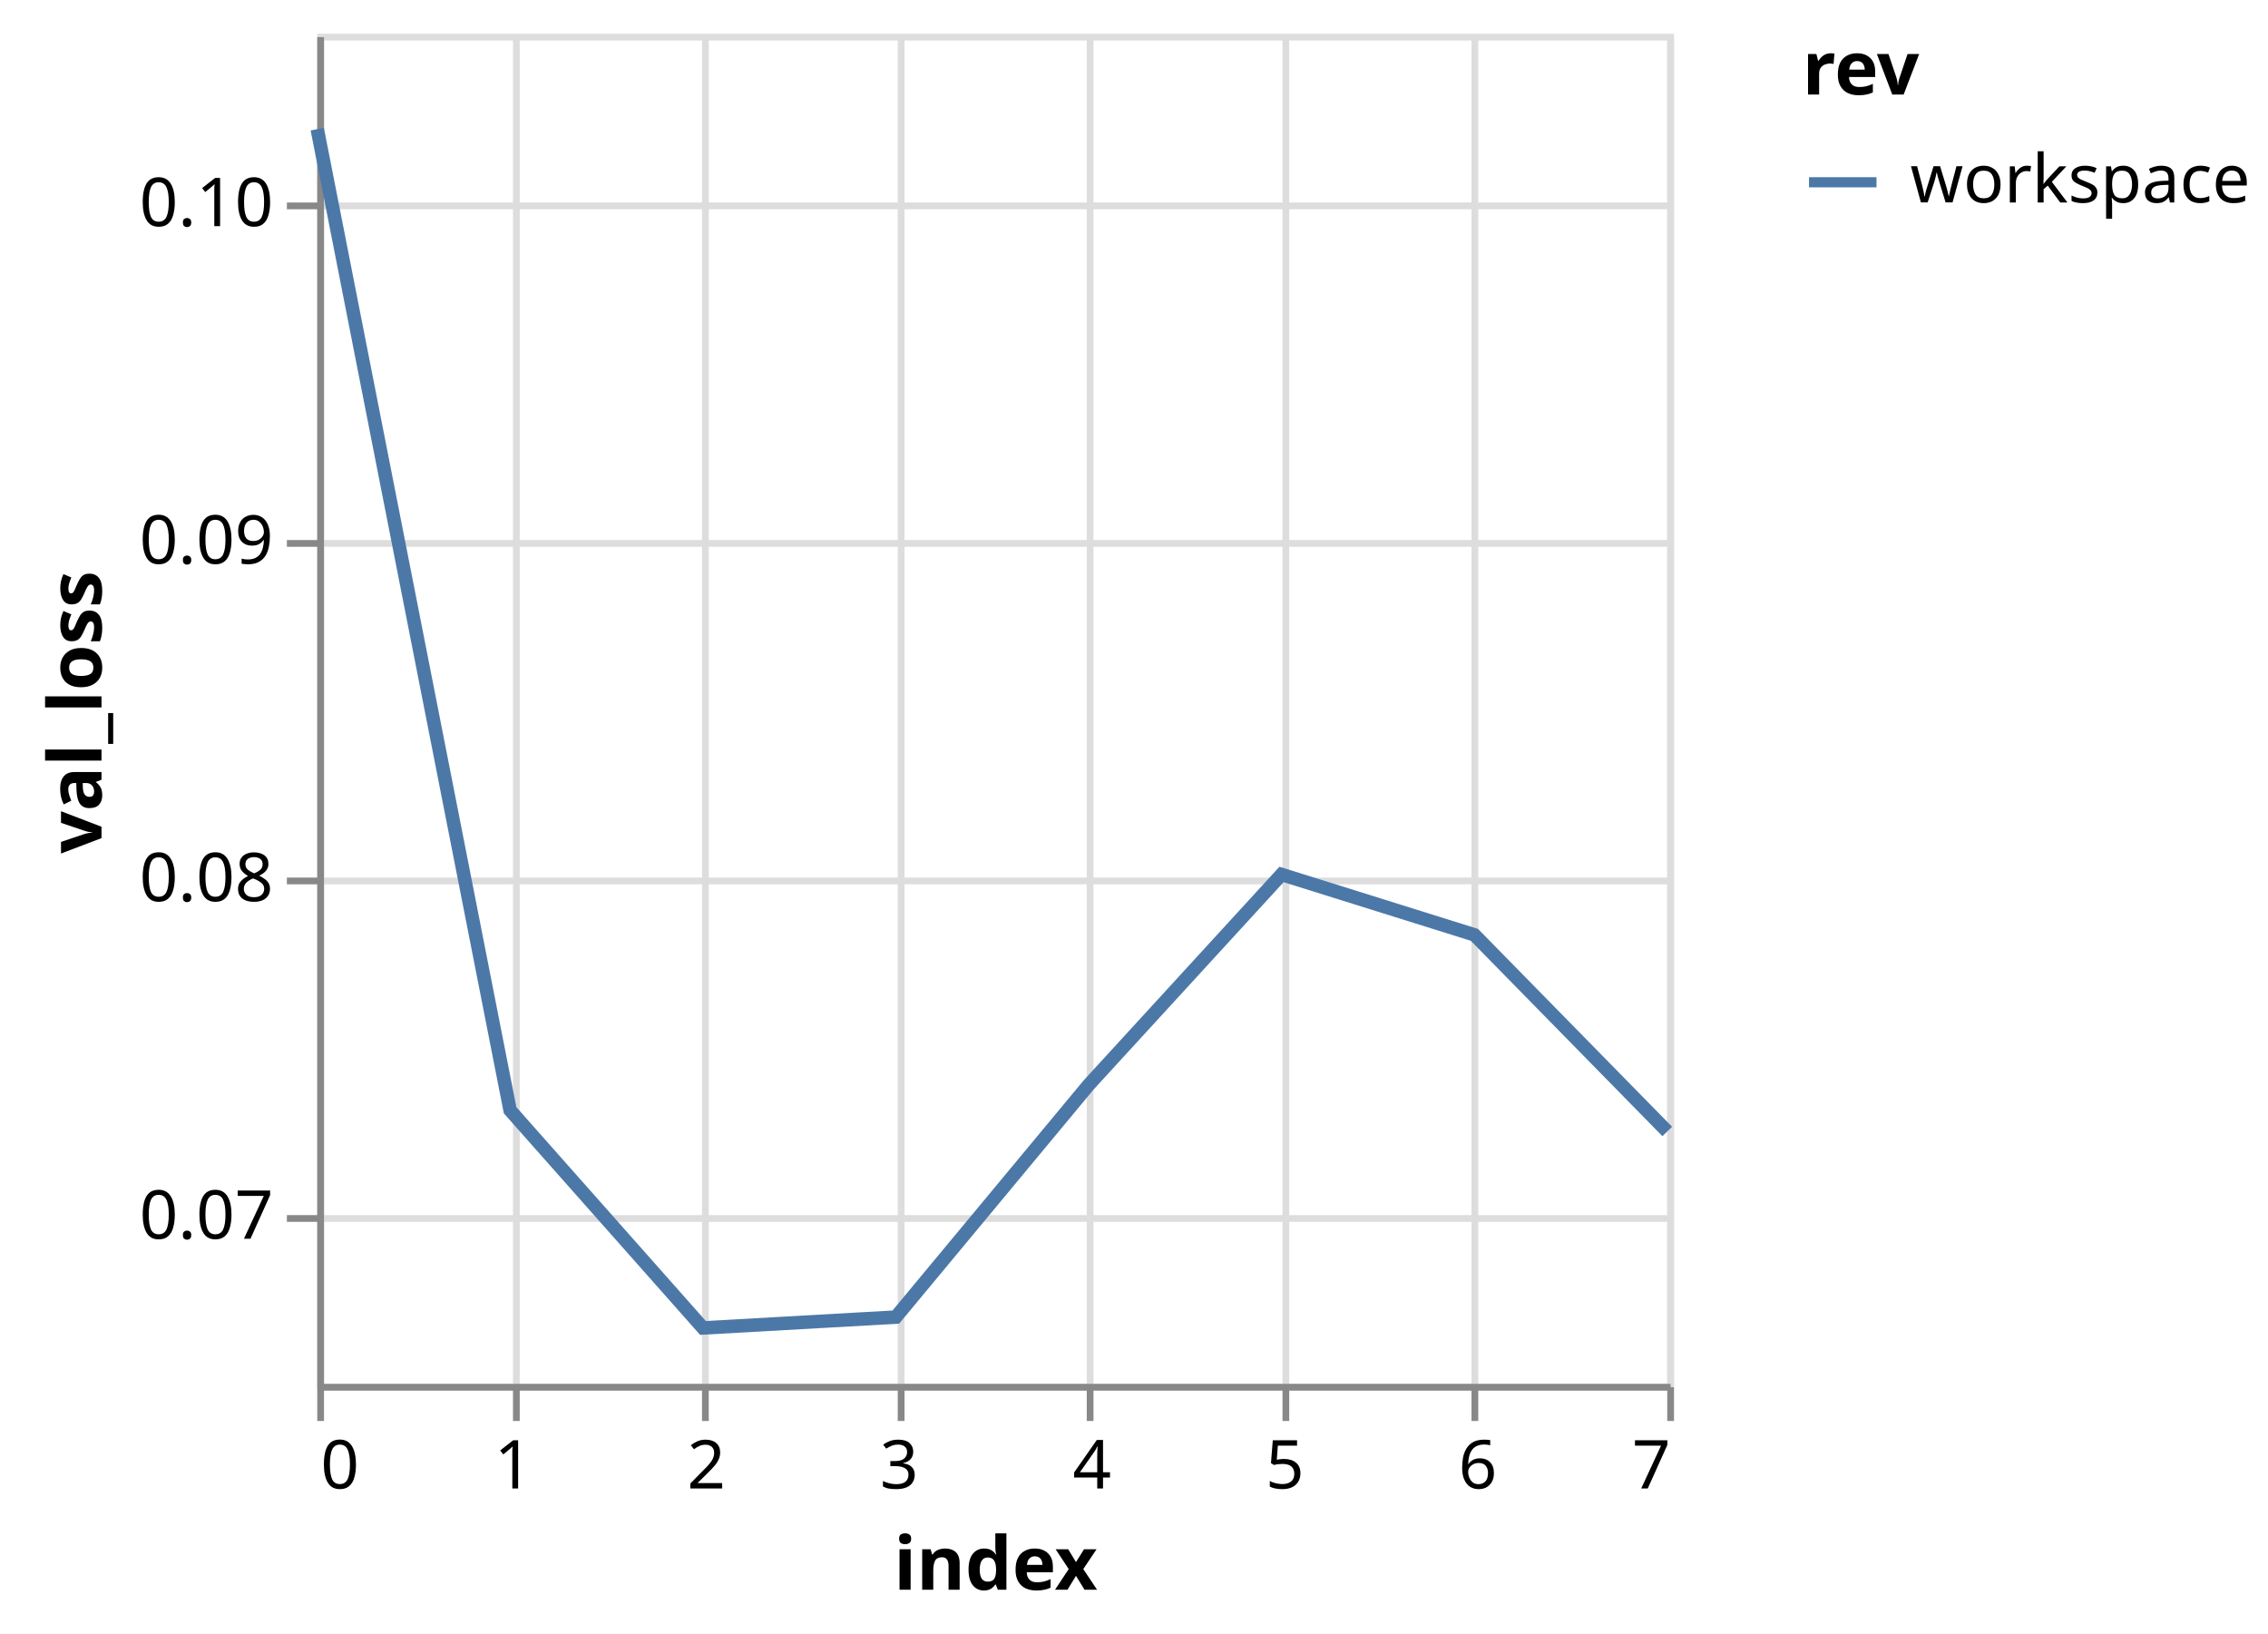
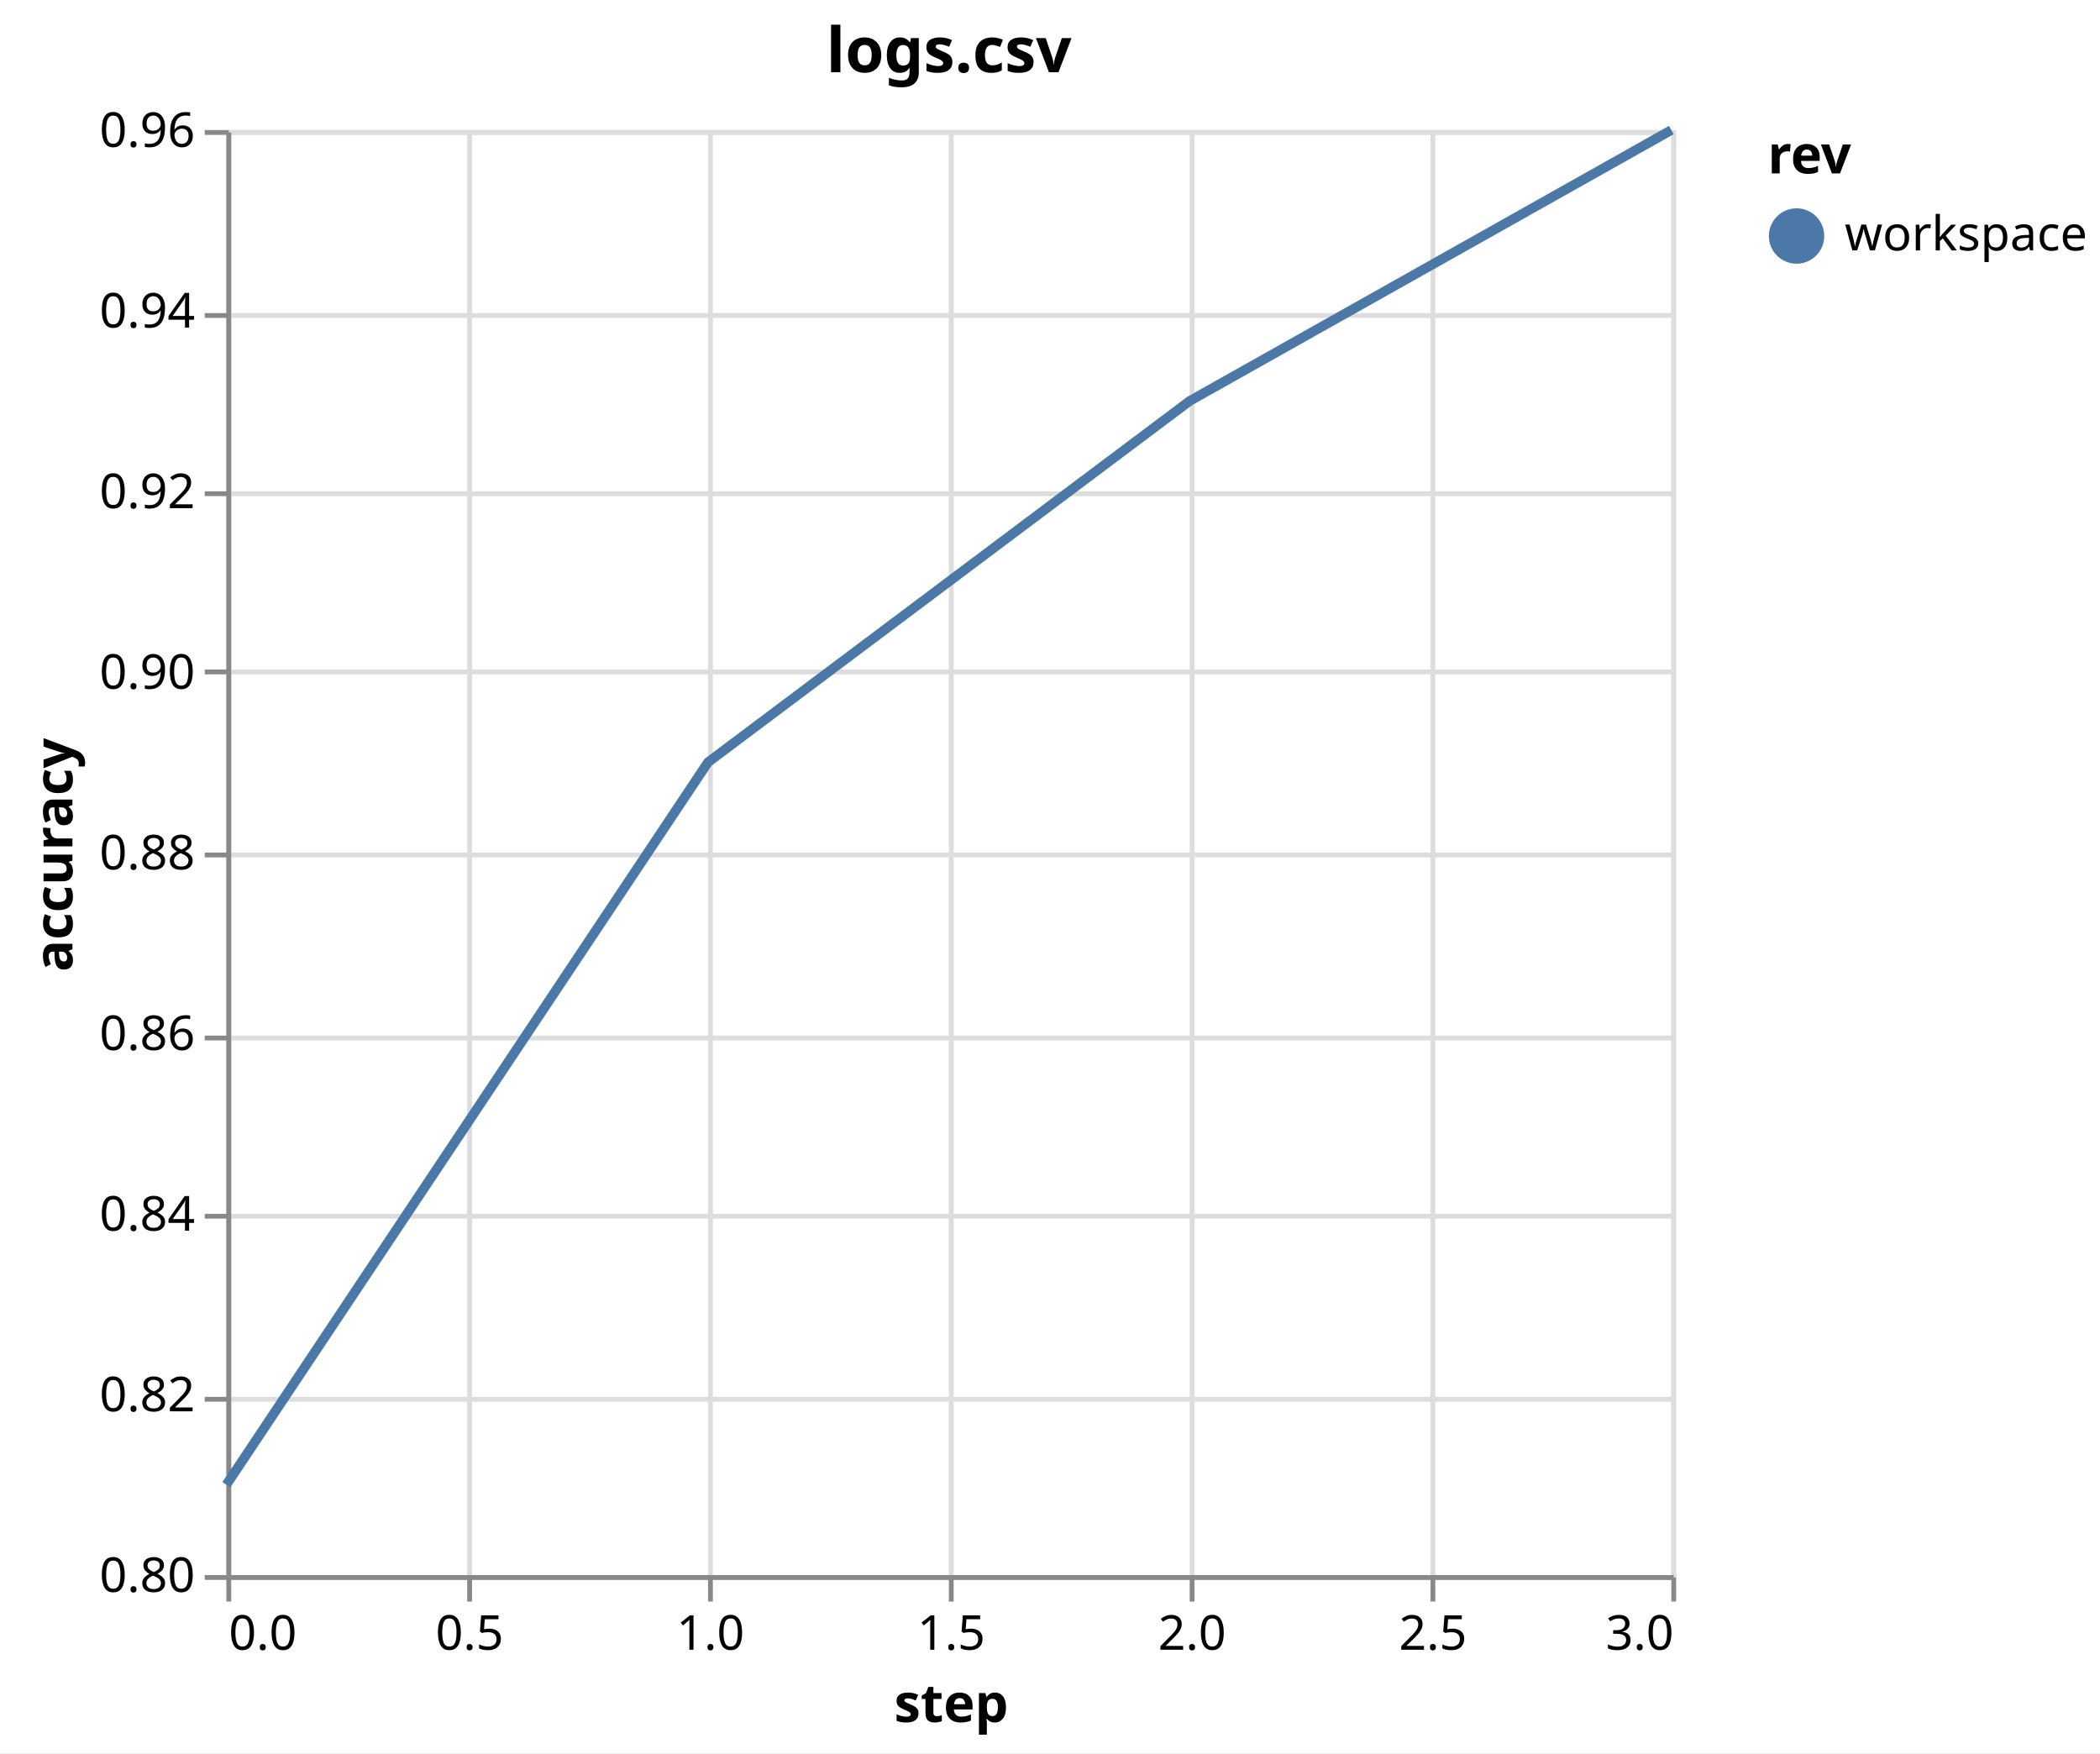
- <svg xmlns="http://www.w3.org/2000/svg" class="marks" width="336" height="242" viewBox="0 0 336 242" version="1.1">
-   <rect width="336" height="242" fill="white" />
-   <g fill="none" stroke-miterlimit="10" transform="translate(47,5)">
+ <svg xmlns="http://www.w3.org/2000/svg" version="1.1" class="marks" width="436" height="364" viewBox="0 0 436 364">
+   <rect width="436" height="364" fill="white" />
+   <g fill="none" stroke-miterlimit="10" transform="translate(47,27)">
    <g class="mark-group role-frame root" role="graphics-object" aria-roledescription="group mark container">
      <g transform="translate(0,0)">
-         <path class="background" aria-hidden="true" d="M0.5,0.5h200v200h-200Z" stroke="#ddd" />
+         <path class="background" aria-hidden="true" d="M0.5,0.5h300v300h-300Z" stroke="#ddd" />
        <g>
          <g class="mark-group role-axis" aria-hidden="true">
-             <g transform="translate(0.5,200.5)">
+             <g transform="translate(0.5,300.5)">
              <path class="background" aria-hidden="true" d="M0,0h0v0h0Z" pointer-events="none" />
              <g>
                <g class="mark-rule role-axis-grid" pointer-events="none">
-                   <line transform="translate(0,-200)" x2="0" y2="200" stroke="#ddd" stroke-width="1" opacity="1" />
-                   <line transform="translate(29,-200)" x2="0" y2="200" stroke="#ddd" stroke-width="1" opacity="1" />
-                   <line transform="translate(57,-200)" x2="0" y2="200" stroke="#ddd" stroke-width="1" opacity="1" />
-                   <line transform="translate(86,-200)" x2="0" y2="200" stroke="#ddd" stroke-width="1" opacity="1" />
-                   <line transform="translate(114,-200)" x2="0" y2="200" stroke="#ddd" stroke-width="1" opacity="1" />
-                   <line transform="translate(143,-200)" x2="0" y2="200" stroke="#ddd" stroke-width="1" opacity="1" />
-                   <line transform="translate(171,-200)" x2="0" y2="200" stroke="#ddd" stroke-width="1" opacity="1" />
-                   <line transform="translate(200,-200)" x2="0" y2="200" stroke="#ddd" stroke-width="1" opacity="1" />
+                   <line transform="translate(0,-300)" x2="0" y2="300" stroke="#ddd" stroke-width="1" opacity="1" />
+                   <line transform="translate(50,-300)" x2="0" y2="300" stroke="#ddd" stroke-width="1" opacity="1" />
+                   <line transform="translate(100,-300)" x2="0" y2="300" stroke="#ddd" stroke-width="1" opacity="1" />
+                   <line transform="translate(150,-300)" x2="0" y2="300" stroke="#ddd" stroke-width="1" opacity="1" />
+                   <line transform="translate(200,-300)" x2="0" y2="300" stroke="#ddd" stroke-width="1" opacity="1" />
+                   <line transform="translate(250,-300)" x2="0" y2="300" stroke="#ddd" stroke-width="1" opacity="1" />
+                   <line transform="translate(300,-300)" x2="0" y2="300" stroke="#ddd" stroke-width="1" opacity="1" />
                </g>
              </g>
              <path class="foreground" aria-hidden="true" d="" pointer-events="none" display="none" />
            </g>
          </g>
          <g class="mark-group role-axis" aria-hidden="true">
            <g transform="translate(0.5,0.5)">
              <path class="background" aria-hidden="true" d="M0,0h0v0h0Z" pointer-events="none" />
              <g>
                <g class="mark-rule role-axis-grid" pointer-events="none">
-                   <line transform="translate(0,175)" x2="200" y2="0" stroke="#ddd" stroke-width="1" opacity="1" />
-                   <line transform="translate(0,125)" x2="200" y2="0" stroke="#ddd" stroke-width="1" opacity="1" />
-                   <line transform="translate(0,75)" x2="200" y2="0" stroke="#ddd" stroke-width="1" opacity="1" />
-                   <line transform="translate(0,25)" x2="200" y2="0" stroke="#ddd" stroke-width="1" opacity="1" />
+                   <line transform="translate(0,300)" x2="300" y2="0" stroke="#ddd" stroke-width="1" opacity="1" />
+                   <line transform="translate(0,263)" x2="300" y2="0" stroke="#ddd" stroke-width="1" opacity="1" />
+                   <line transform="translate(0,225)" x2="300" y2="0" stroke="#ddd" stroke-width="1" opacity="1" />
+                   <line transform="translate(0,188)" x2="300" y2="0" stroke="#ddd" stroke-width="1" opacity="1" />
+                   <line transform="translate(0,150)" x2="300" y2="0" stroke="#ddd" stroke-width="1" opacity="1" />
+                   <line transform="translate(0,112)" x2="300" y2="0" stroke="#ddd" stroke-width="1" opacity="1" />
+                   <line transform="translate(0,75)" x2="300" y2="0" stroke="#ddd" stroke-width="1" opacity="1" />
+                   <line transform="translate(0,38)" x2="300" y2="0" stroke="#ddd" stroke-width="1" opacity="1" />
+                   <line transform="translate(0,0)" x2="300" y2="0" stroke="#ddd" stroke-width="1" opacity="1" />
                </g>
              </g>
              <path class="foreground" aria-hidden="true" d="" pointer-events="none" display="none" />
            </g>
          </g>
-           <g class="mark-group role-axis" role="graphics-symbol" aria-roledescription="axis" aria-label="X-axis titled 'index' for a linear scale with values from 0 to 7">
-             <g transform="translate(0.5,200.5)">
+           <g class="mark-group role-axis" role="graphics-symbol" aria-roledescription="axis" aria-label="X-axis titled 'step' for a linear scale with values from 0.0 to 3.0">
+             <g transform="translate(0.5,300.5)">
              <path class="background" aria-hidden="true" d="M0,0h0v0h0Z" pointer-events="none" />
              <g>
                <g class="mark-rule role-axis-tick" pointer-events="none">
                  <line transform="translate(0,0)" x2="0" y2="5" stroke="#888" stroke-width="1" opacity="1" />
-                   <line transform="translate(29,0)" x2="0" y2="5" stroke="#888" stroke-width="1" opacity="1" />
-                   <line transform="translate(57,0)" x2="0" y2="5" stroke="#888" stroke-width="1" opacity="1" />
-                   <line transform="translate(86,0)" x2="0" y2="5" stroke="#888" stroke-width="1" opacity="1" />
-                   <line transform="translate(114,0)" x2="0" y2="5" stroke="#888" stroke-width="1" opacity="1" />
-                   <line transform="translate(143,0)" x2="0" y2="5" stroke="#888" stroke-width="1" opacity="1" />
-                   <line transform="translate(171,0)" x2="0" y2="5" stroke="#888" stroke-width="1" opacity="1" />
+                   <line transform="translate(50,0)" x2="0" y2="5" stroke="#888" stroke-width="1" opacity="1" />
+                   <line transform="translate(100,0)" x2="0" y2="5" stroke="#888" stroke-width="1" opacity="1" />
+                   <line transform="translate(150,0)" x2="0" y2="5" stroke="#888" stroke-width="1" opacity="1" />
                  <line transform="translate(200,0)" x2="0" y2="5" stroke="#888" stroke-width="1" opacity="1" />
+                   <line transform="translate(250,0)" x2="0" y2="5" stroke="#888" stroke-width="1" opacity="1" />
+                   <line transform="translate(300,0)" x2="0" y2="5" stroke="#888" stroke-width="1" opacity="1" />
                </g>
                <g class="mark-text role-axis-label" pointer-events="none">
-                   <text text-anchor="start" transform="translate(0,15)" font-family="sans-serif" font-size="10px" fill="#000" opacity="1">0</text>
-                   <text text-anchor="middle" transform="translate(28.57143,15)" font-family="sans-serif" font-size="10px" fill="#000" opacity="1">1</text>
-                   <text text-anchor="middle" transform="translate(57.14286,15)" font-family="sans-serif" font-size="10px" fill="#000" opacity="1">2</text>
-                   <text text-anchor="middle" transform="translate(85.71429,15)" font-family="sans-serif" font-size="10px" fill="#000" opacity="1">3</text>
-                   <text text-anchor="middle" transform="translate(114.2857,15)" font-family="sans-serif" font-size="10px" fill="#000" opacity="1">4</text>
-                   <text text-anchor="middle" transform="translate(142.8571,15)" font-family="sans-serif" font-size="10px" fill="#000" opacity="1">5</text>
-                   <text text-anchor="middle" transform="translate(171.4286,15)" font-family="sans-serif" font-size="10px" fill="#000" opacity="1">6</text>
-                   <text text-anchor="end" transform="translate(200,15)" font-family="sans-serif" font-size="10px" fill="#000" opacity="1">7</text>
+                   <text text-anchor="start" transform="translate(0,15)" font-family="sans-serif" font-size="10px" fill="#000" opacity="1">0.0</text>
+                   <text text-anchor="middle" transform="translate(50,15)" font-family="sans-serif" font-size="10px" fill="#000" opacity="1">0.5</text>
+                   <text text-anchor="middle" transform="translate(100,15)" font-family="sans-serif" font-size="10px" fill="#000" opacity="1">1.0</text>
+                   <text text-anchor="middle" transform="translate(150,15)" font-family="sans-serif" font-size="10px" fill="#000" opacity="1">1.5</text>
+                   <text text-anchor="middle" transform="translate(200,15)" font-family="sans-serif" font-size="10px" fill="#000" opacity="1">2.0</text>
+                   <text text-anchor="middle" transform="translate(250,15)" font-family="sans-serif" font-size="10px" fill="#000" opacity="1">2.5</text>
+                   <text text-anchor="end" transform="translate(300,15)" font-family="sans-serif" font-size="10px" fill="#000" opacity="1">3.0</text>
                </g>
                <g class="mark-rule role-axis-domain" pointer-events="none">
-                   <line transform="translate(0,0)" x2="200" y2="0" stroke="#888" stroke-width="1" opacity="1" />
+                   <line transform="translate(0,0)" x2="300" y2="0" stroke="#888" stroke-width="1" opacity="1" />
                </g>
                <g class="mark-text role-axis-title" pointer-events="none">
-                   <text text-anchor="middle" transform="translate(100,30)" font-family="sans-serif" font-size="11px" font-weight="bold" fill="#000" opacity="1">index</text>
+                   <text text-anchor="middle" transform="translate(150,30)" font-family="sans-serif" font-size="11px" font-weight="bold" fill="#000" opacity="1">step</text>
                </g>
              </g>
              <path class="foreground" aria-hidden="true" d="" pointer-events="none" display="none" />
            </g>
          </g>
-           <g class="mark-group role-axis" role="graphics-symbol" aria-roledescription="axis" aria-label="Y-axis titled 'val_loss' for a linear scale with values from 0.07 to 0.10">
+           <g class="mark-group role-axis" role="graphics-symbol" aria-roledescription="axis" aria-label="Y-axis titled 'accuracy' for a linear scale with values from 0.80 to 0.96">
            <g transform="translate(0.5,0.5)">
              <path class="background" aria-hidden="true" d="M0,0h0v0h0Z" pointer-events="none" />
              <g>
                <g class="mark-rule role-axis-tick" pointer-events="none">
-                   <line transform="translate(0,175)" x2="-5" y2="0" stroke="#888" stroke-width="1" opacity="1" />
-                   <line transform="translate(0,125)" x2="-5" y2="0" stroke="#888" stroke-width="1" opacity="1" />
+                   <line transform="translate(0,300)" x2="-5" y2="0" stroke="#888" stroke-width="1" opacity="1" />
+                   <line transform="translate(0,263)" x2="-5" y2="0" stroke="#888" stroke-width="1" opacity="1" />
+                   <line transform="translate(0,225)" x2="-5" y2="0" stroke="#888" stroke-width="1" opacity="1" />
+                   <line transform="translate(0,188)" x2="-5" y2="0" stroke="#888" stroke-width="1" opacity="1" />
+                   <line transform="translate(0,150)" x2="-5" y2="0" stroke="#888" stroke-width="1" opacity="1" />
+                   <line transform="translate(0,112)" x2="-5" y2="0" stroke="#888" stroke-width="1" opacity="1" />
                  <line transform="translate(0,75)" x2="-5" y2="0" stroke="#888" stroke-width="1" opacity="1" />
-                   <line transform="translate(0,25)" x2="-5" y2="0" stroke="#888" stroke-width="1" opacity="1" />
+                   <line transform="translate(0,38)" x2="-5" y2="0" stroke="#888" stroke-width="1" opacity="1" />
+                   <line transform="translate(0,0)" x2="-5" y2="0" stroke="#888" stroke-width="1" opacity="1" />
                </g>
                <g class="mark-text role-axis-label" pointer-events="none">
-                   <text text-anchor="end" transform="translate(-7,178)" font-family="sans-serif" font-size="10px" fill="#000" opacity="1">0.07</text>
-                   <text text-anchor="end" transform="translate(-7,128)" font-family="sans-serif" font-size="10px" fill="#000" opacity="1">0.08</text>
-                   <text text-anchor="end" transform="translate(-7,78)" font-family="sans-serif" font-size="10px" fill="#000" opacity="1">0.09</text>
-                   <text text-anchor="end" transform="translate(-7,28)" font-family="sans-serif" font-size="10px" fill="#000" opacity="1">0.10</text>
+                   <text text-anchor="end" transform="translate(-7,303)" font-family="sans-serif" font-size="10px" fill="#000" opacity="1">0.80</text>
+                   <text text-anchor="end" transform="translate(-7,265.5)" font-family="sans-serif" font-size="10px" fill="#000" opacity="1">0.82</text>
+                   <text text-anchor="end" transform="translate(-7,228)" font-family="sans-serif" font-size="10px" fill="#000" opacity="1">0.84</text>
+                   <text text-anchor="end" transform="translate(-7,190.5)" font-family="sans-serif" font-size="10px" fill="#000" opacity="1">0.86</text>
+                   <text text-anchor="end" transform="translate(-7,153)" font-family="sans-serif" font-size="10px" fill="#000" opacity="1">0.88</text>
+                   <text text-anchor="end" transform="translate(-7,115.5)" font-family="sans-serif" font-size="10px" fill="#000" opacity="1">0.90</text>
+                   <text text-anchor="end" transform="translate(-7,78)" font-family="sans-serif" font-size="10px" fill="#000" opacity="1">0.92</text>
+                   <text text-anchor="end" transform="translate(-7,40.5)" font-family="sans-serif" font-size="10px" fill="#000" opacity="1">0.94</text>
+                   <text text-anchor="end" transform="translate(-7,3)" font-family="sans-serif" font-size="10px" fill="#000" opacity="1">0.96</text>
                </g>
                <g class="mark-rule role-axis-domain" pointer-events="none">
-                   <line transform="translate(0,200)" x2="0" y2="-200" stroke="#888" stroke-width="1" opacity="1" />
+                   <line transform="translate(0,300)" x2="0" y2="-300" stroke="#888" stroke-width="1" opacity="1" />
                </g>
                <g class="mark-text role-axis-title" pointer-events="none">
-                   <text text-anchor="middle" transform="translate(-30.46289,100) rotate(-90) translate(0,-2)" font-family="sans-serif" font-size="11px" font-weight="bold" fill="#000" opacity="1">val_loss</text>
+                   <text text-anchor="middle" transform="translate(-30.46289,150) rotate(-90) translate(0,-2)" font-family="sans-serif" font-size="11px" font-weight="bold" fill="#000" opacity="1">accuracy</text>
                </g>
              </g>
              <path class="foreground" aria-hidden="true" d="" pointer-events="none" display="none" />
            </g>
          </g>
-           <g class="mark-group role-scope pathgroup" role="graphics-object" aria-roledescription="group mark container">
+           <g class="mark-group role-scope layer_0_layer_0_pathgroup" role="graphics-object" aria-roledescription="group mark container">
            <g transform="translate(0,0)">
-               <path class="background" aria-hidden="true" d="M0,0h200v200h-200Z" />
+               <path class="background" aria-hidden="true" d="M0,0h300v300h-300Z" />
              <g>
-                 <g class="mark-line role-mark marks" role="graphics-object" aria-roledescription="line mark container">
-                   <path aria-label="index: 0; val_loss: 0.102173998647; rev: workspace" role="graphics-symbol" aria-roledescription="line mark" d="M0,14.13L28.571,159.467L57.143,191.717L85.714,190.109L114.286,155.712L142.857,124.538L171.429,133.483L200,162.613" stroke="#4c78a8" stroke-width="2" />
+                 <g class="mark-line role-mark layer_0_layer_0_marks" role="graphics-object" aria-roledescription="line mark container" pointer-events="none">
+                   <path aria-label="step: 0; accuracy: 0.81; rev: workspace" role="graphics-symbol" aria-roledescription="line mark" d="M0,281.25L100,131.25L200,56.25L300,0" stroke="#4c78a8" stroke-width="2" />
                </g>
              </g>
              <path class="foreground" aria-hidden="true" d="" display="none" />
            </g>
          </g>
-           <g class="mark-group role-legend" role="graphics-symbol" aria-roledescription="legend" aria-label="Symbol legend titled 'rev' for stroke color with 1 value: workspace">
-             <g transform="translate(220,0)">
-               <path class="background" aria-hidden="true" d="M0,0h64v27h-64Z" pointer-events="none" />
+           <g class="mark-symbol role-mark layer_0_layer_1_marks" role="graphics-object" aria-roledescription="symbol mark container">
+             <path aria-label="step: 0; accuracy: 0.81; rev: workspace" role="graphics-symbol" aria-roledescription="point" transform="translate(0,281.25)" d="M2.739,0A2.739,2.739,0,1,1,-2.739,0A2.739,2.739,0,1,1,2.739,0" stroke="#4c78a8" stroke-width="2" opacity="0" />
+             <path aria-label="step: 1; accuracy: 0.89; rev: workspace" role="graphics-symbol" aria-roledescription="point" transform="translate(100,131.25)" d="M2.739,0A2.739,2.739,0,1,1,-2.739,0A2.739,2.739,0,1,1,2.739,0" stroke="#4c78a8" stroke-width="2" opacity="0" />
+             <path aria-label="step: 2; accuracy: 0.93; rev: workspace" role="graphics-symbol" aria-roledescription="point" transform="translate(200,56.25)" d="M2.739,0A2.739,2.739,0,1,1,-2.739,0A2.739,2.739,0,1,1,2.739,0" stroke="#4c78a8" stroke-width="2" opacity="0" />
+             <path aria-label="step: 3; accuracy: 0.96; rev: workspace" role="graphics-symbol" aria-roledescription="point" transform="translate(300,0)" d="M2.739,0A2.739,2.739,0,1,1,-2.739,0A2.739,2.739,0,1,1,2.739,0" stroke="#4c78a8" stroke-width="2" opacity="0" />
+           </g>
+           <g class="mark-path role-mark layer_0_layer_1_voronoi" role="graphics-symbol" aria-roledescription="path mark container">
+             <path transform="translate(0,0)" d="M50,0L50,300L0,300L0,0Z" stroke-width="0.35" />
+             <path transform="translate(0,0)" d="M50,300L50,0L150,0L150,300Z" stroke-width="0.35" />
+             <path transform="translate(0,0)" d="M150,300L150,0L250,0L250,300Z" stroke-width="0.35" />
+             <path transform="translate(0,0)" d="M300,0L300,300L250,300L250,0Z" stroke-width="0.35" />
+           </g>
+           <g class="mark-rule role-mark layer_1_layer_0_marks" role="graphics-symbol" aria-roledescription="rule mark container" pointer-events="none" />
+           <g class="mark-text role-mark layer_1_layer_1_layer_0_marks" role="graphics-object" aria-roledescription="text mark container" pointer-events="none" />
+           <g class="mark-group role-legend" role="graphics-symbol" aria-roledescription="legend" aria-label="Symbol legend titled 'rev' for fill color and stroke color with 1 value: workspace">
+             <g transform="translate(320,0)">
+               <path class="background" aria-hidden="true" d="M0,0h64v29h-64Z" pointer-events="none" />
              <g>
                <g class="mark-group role-legend-entry">
                  <g transform="translate(0,16)">
                    <path class="background" aria-hidden="true" d="M0,0h0v0h0Z" pointer-events="none" />
                    <g>
                      <g class="mark-group role-scope" role="graphics-object" aria-roledescription="group mark container">
                        <g transform="translate(0,0)">
-                           <path class="background" aria-hidden="true" d="M0,0h63.798v11h-63.798Z" pointer-events="none" opacity="1" />
+                           <path class="background" aria-hidden="true" d="M0,0h63.798v12.5h-63.798Z" pointer-events="none" opacity="1" />
                          <g>
                            <g class="mark-symbol role-legend-symbol" pointer-events="none">
-                               <path transform="translate(6,6)" d="M-5,0L5,0" stroke="#4c78a8" stroke-width="1.5" opacity="1" />
+                               <path transform="translate(6,6)" d="M5,0A5,5,0,1,1,-5,0A5,5,0,1,1,5,0" fill="#4c78a8" stroke="#4c78a8" stroke-width="1.5" opacity="1" />
                            </g>
                            <g class="mark-text role-legend-label" pointer-events="none">
                              <text text-anchor="start" transform="translate(16,9)" font-family="sans-serif" font-size="10px" fill="#000" opacity="1">workspace</text>
                            </g>
                          </g>
                          <path class="foreground" aria-hidden="true" d="" pointer-events="none" display="none" />
                        </g>
                      </g>
                    </g>
                    <path class="foreground" aria-hidden="true" d="" pointer-events="none" display="none" />
                  </g>
                </g>
                <g class="mark-text role-legend-title" pointer-events="none">
                  <text text-anchor="start" transform="translate(0,9)" font-family="sans-serif" font-size="11px" font-weight="bold" fill="#000" opacity="1">rev</text>
                </g>
              </g>
              <path class="foreground" aria-hidden="true" d="" pointer-events="none" display="none" />
            </g>
          </g>
+           <g class="mark-group role-title">
+             <g transform="translate(150,-22)">
+               <path class="background" aria-hidden="true" d="M0,0h0v0h0Z" pointer-events="none" />
+               <g>
+                 <g class="mark-text role-title-text" role="graphics-symbol" aria-roledescription="title" aria-label="Title text 'logs.csv'" pointer-events="none">
+                   <text text-anchor="middle" transform="translate(0,10)" font-family="sans-serif" font-size="13px" font-weight="bold" fill="#000" opacity="1">logs.csv</text>
+                 </g>
+               </g>
+               <path class="foreground" aria-hidden="true" d="" pointer-events="none" display="none" />
+             </g>
+           </g>
        </g>
        <path class="foreground" aria-hidden="true" d="" display="none" />
      </g>
    </g>
  </g>
</svg>
